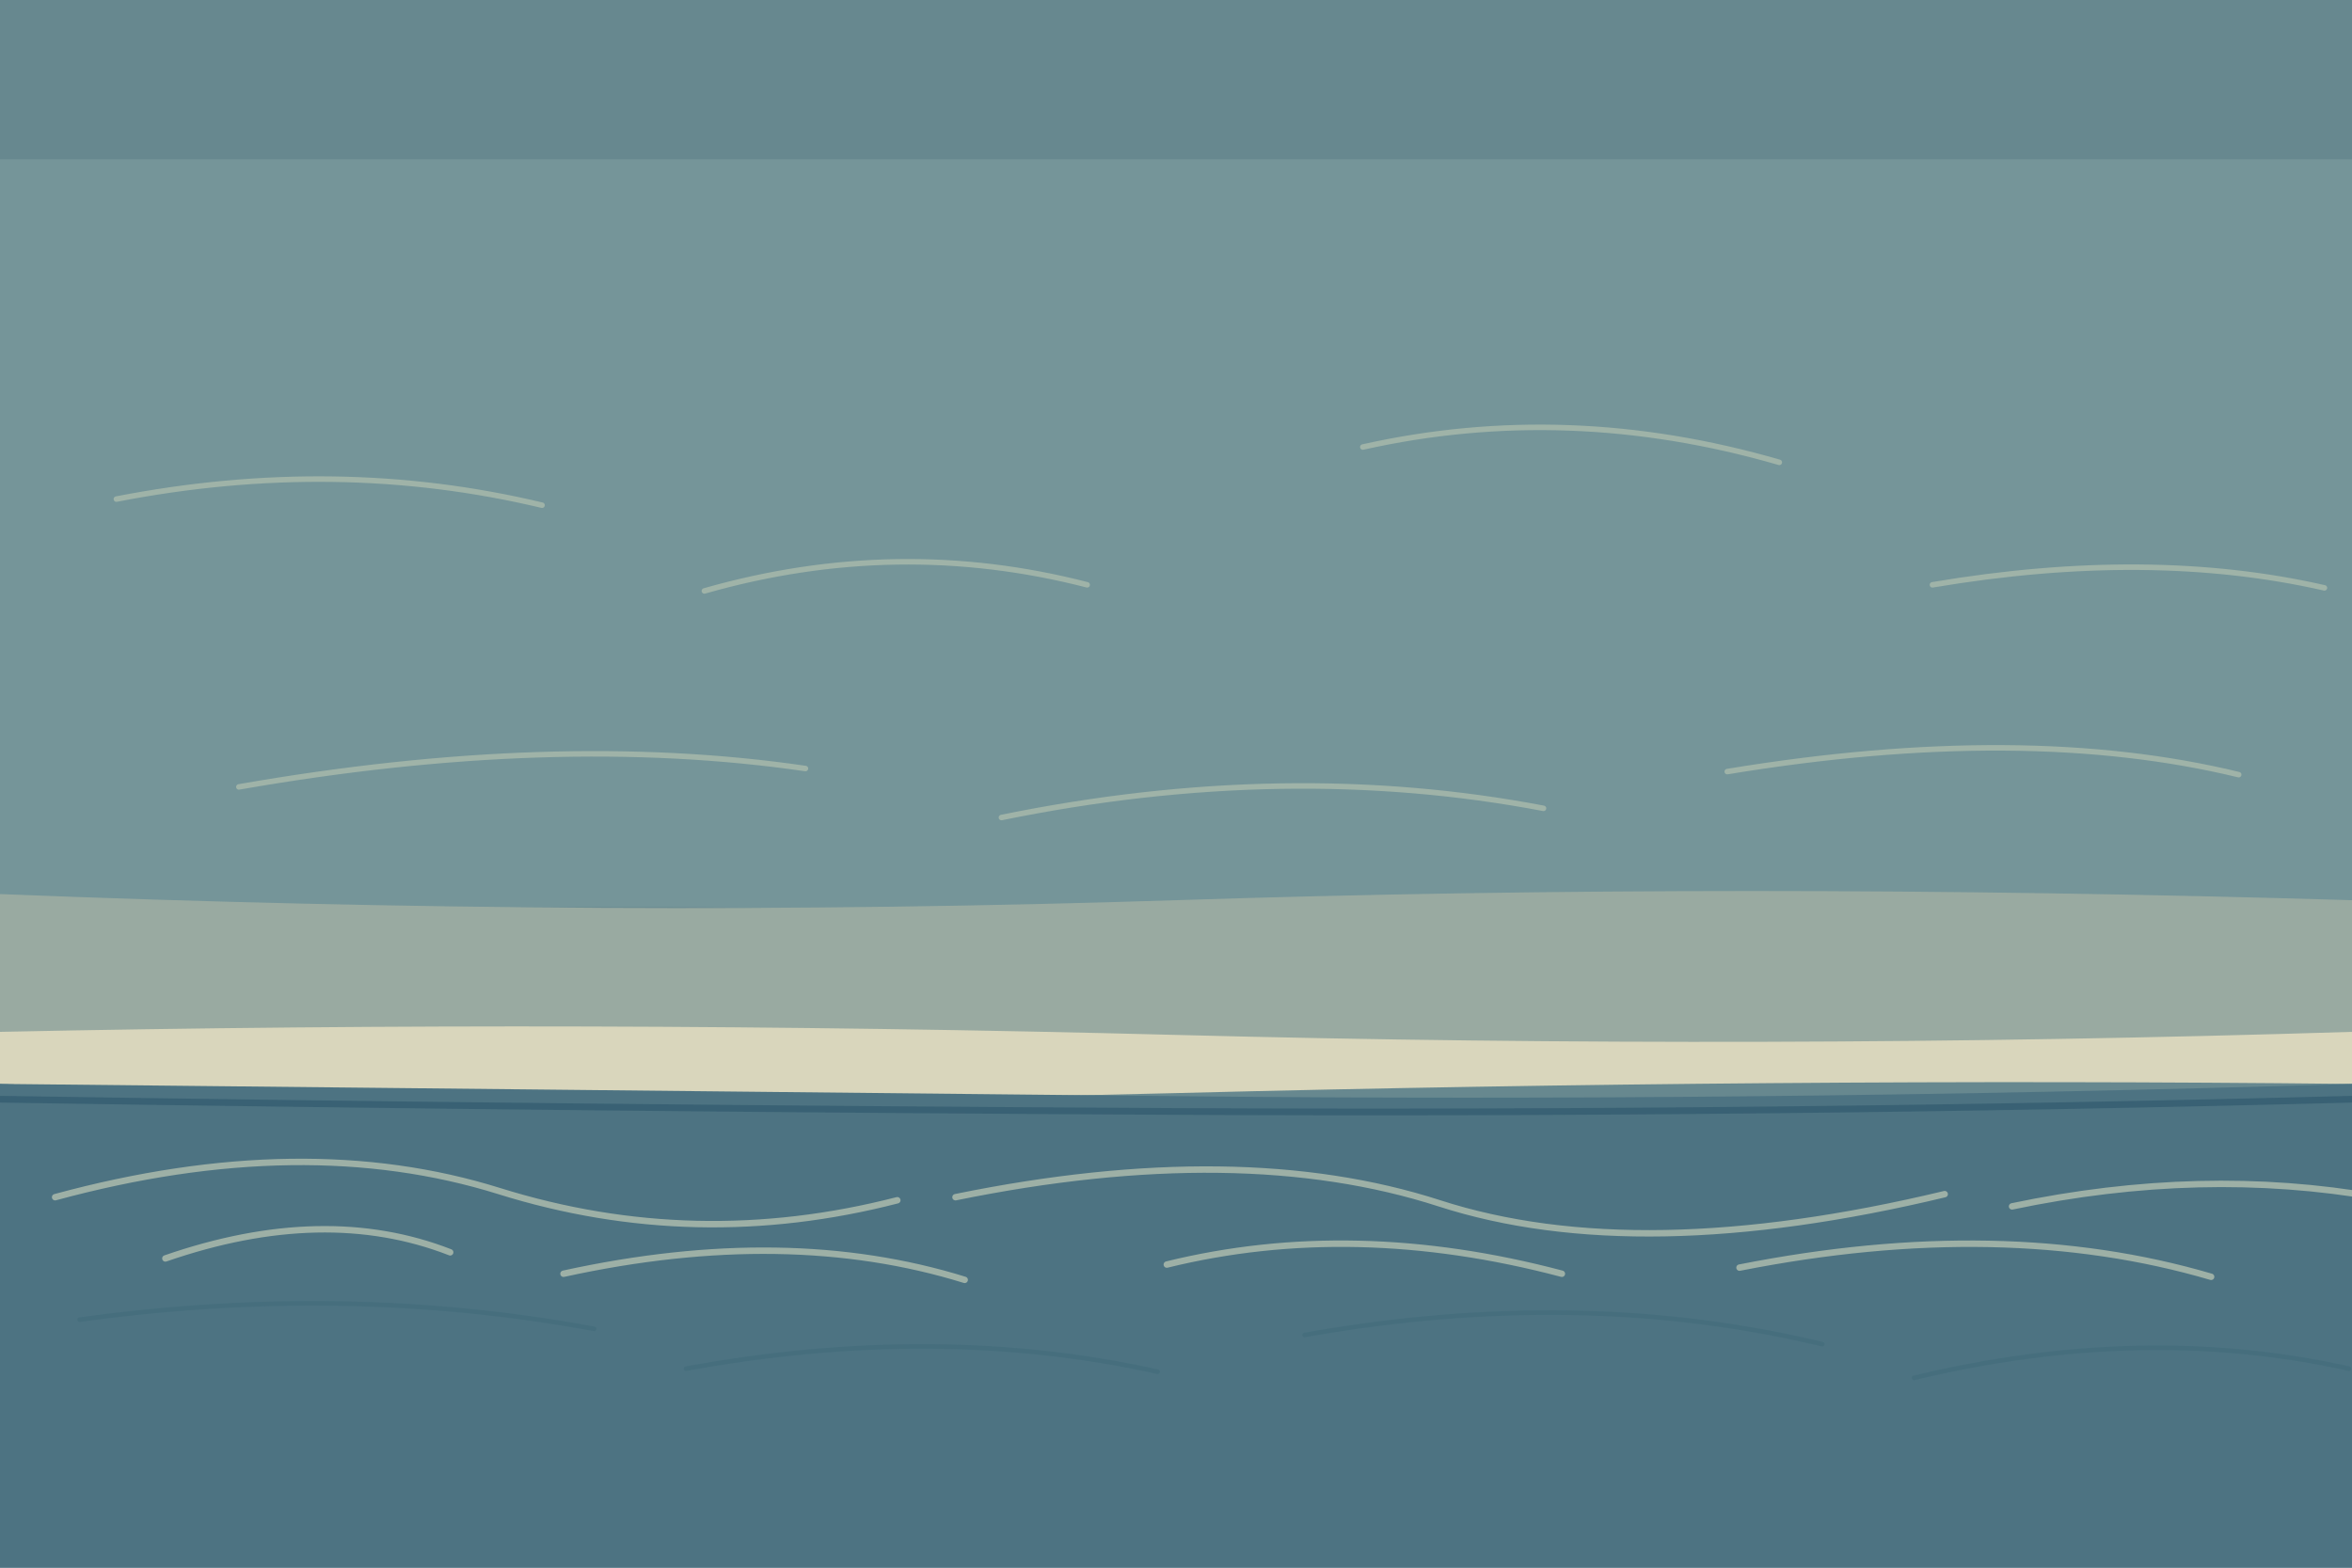
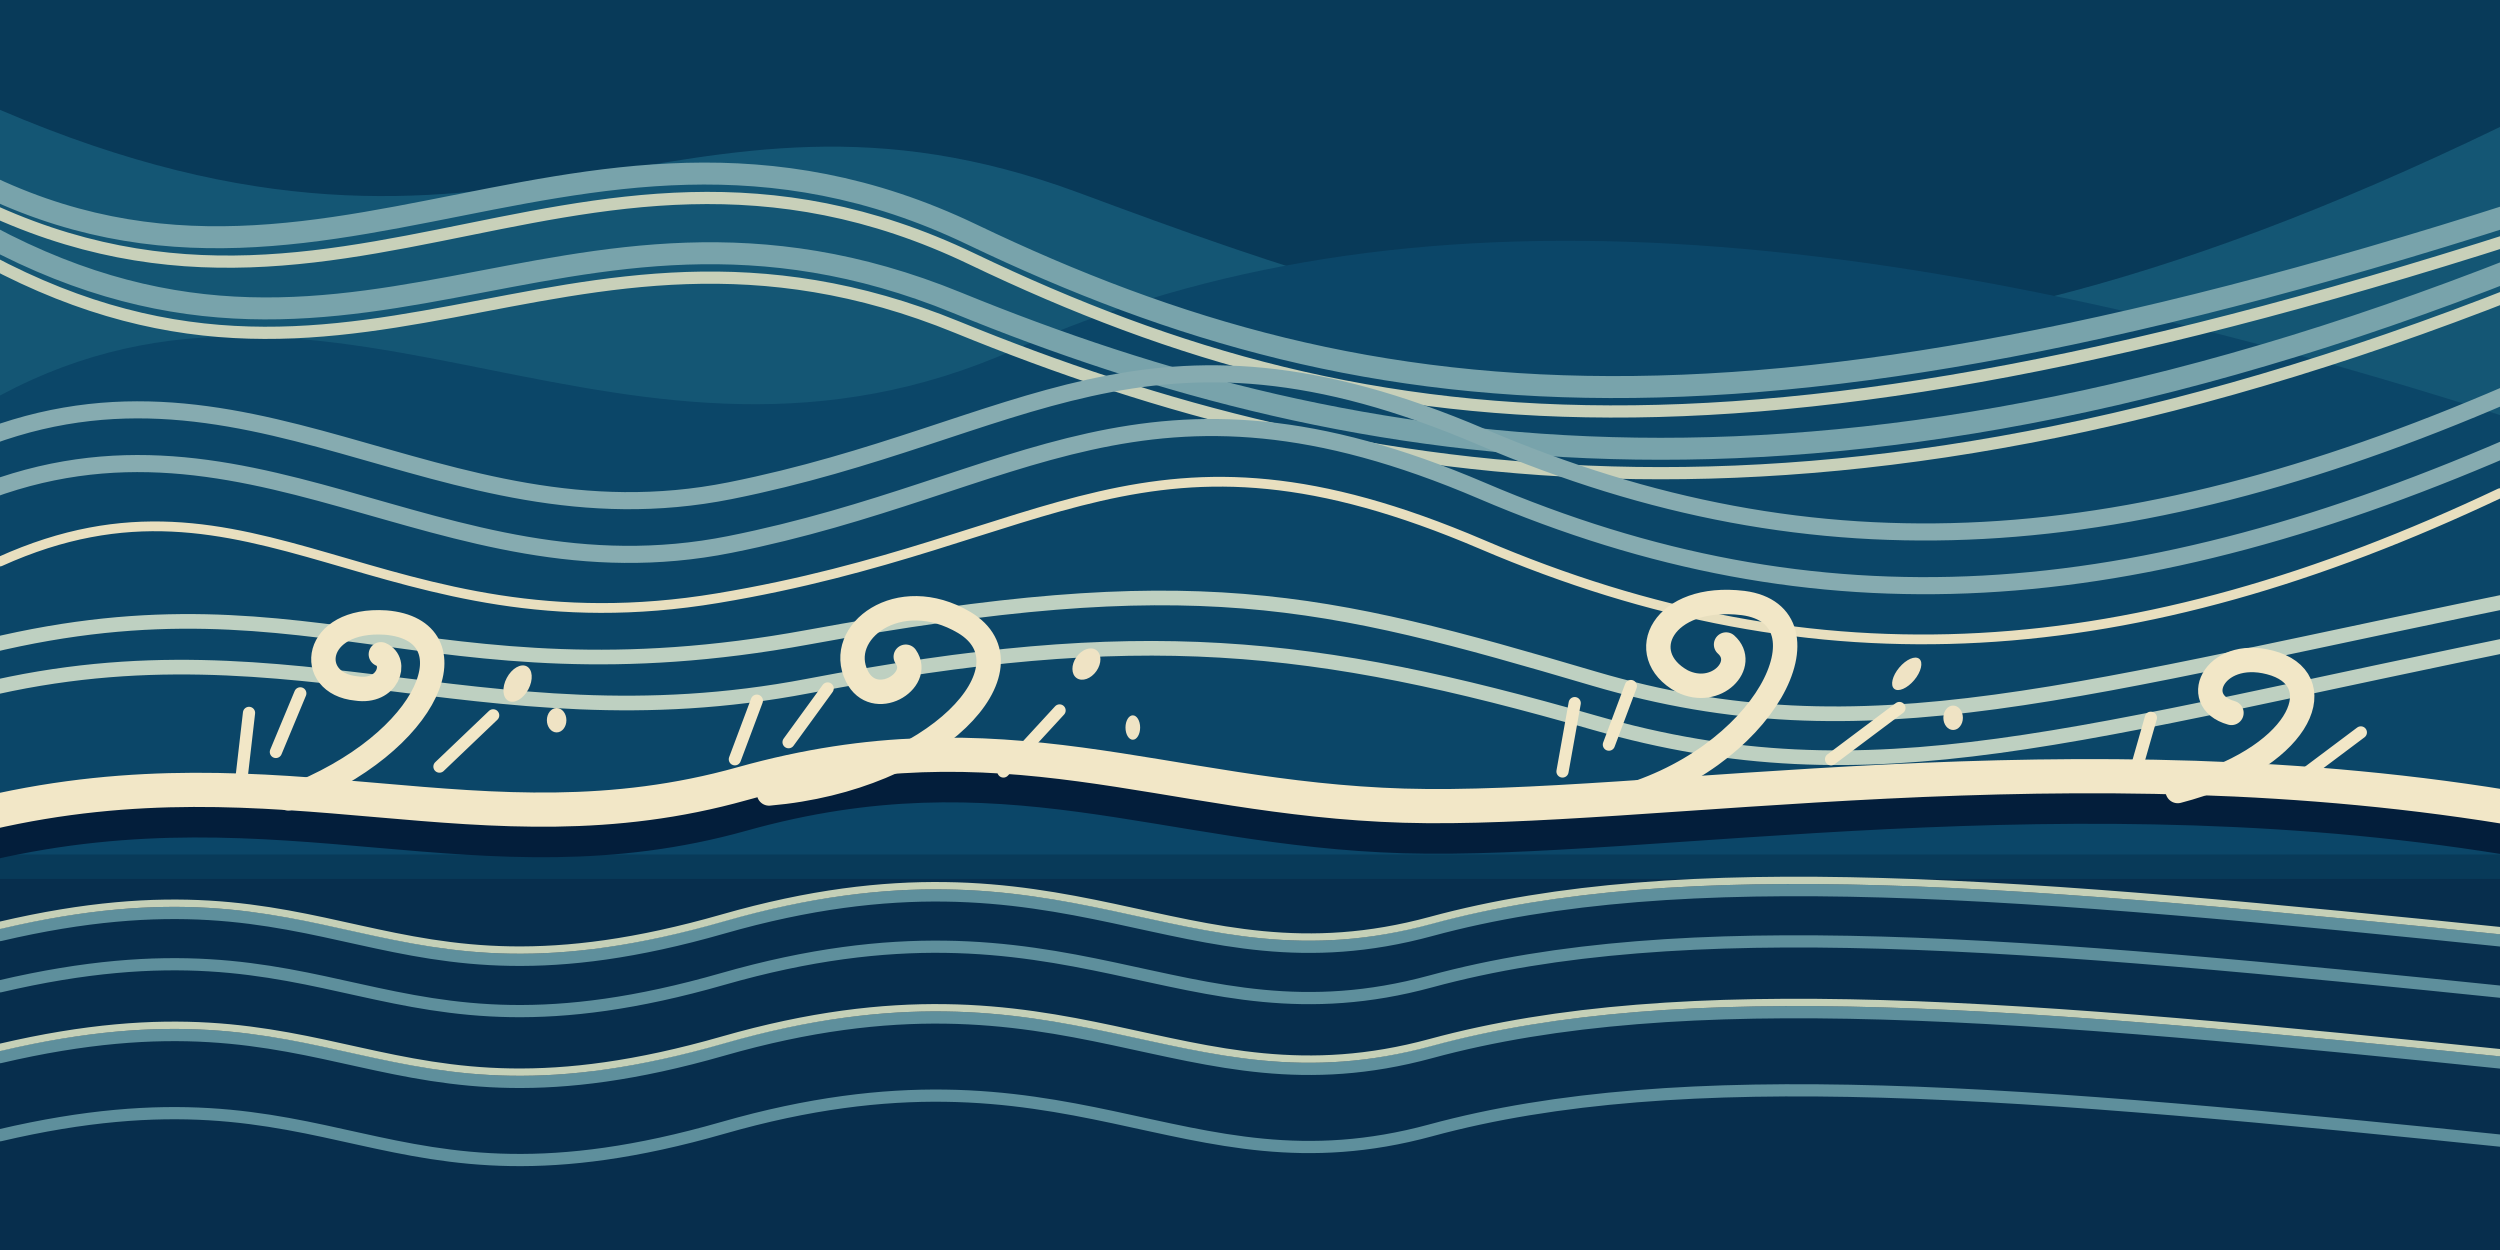
- <svg xmlns="http://www.w3.org/2000/svg" width="768" height="512" viewBox="0 0 768 512">
-   <rect width="768" height="512" fill="#67888f" />
-   <path fill="#759599" d="M0 52H768V300Q570 311 384 301T0 302Z" />
-   <path fill="#99aaa1" d="M0 292Q200 300 384 294T768 294V349Q550 343 384 350T0 348Z" />
-   <path fill="#d9d6bc" d="M0 337Q192 333 384 338T768 337V354Q580 352 384 357T0 354Z" />
-   <path fill="#4d7382" d="M0 354Q194 356 384 358T768 354V512H0Z" />
-   <g fill="none" stroke-linecap="round">
-     <path stroke="#345d70" stroke-width="2.2" opacity=".8" d="M0 359Q190 362 384 363T768 359" />
-     <path stroke="#bcc7b4" stroke-width="2.1" opacity=".72" d="M18 391Q99 369 163 389T293 392M312 391Q405 372 470 393T635 390M657 394Q719 381 776 391M54 411Q106 393 147 409M184 416Q257 400 315 418M381 413Q442 398 510 416M568 414Q654 397 722 417" />
-     <path stroke="#b5c3b0" stroke-width="1.8" opacity=".65" d="M38 163Q110 149 177 165M230 193Q293 175 355 191M445 146Q512 131 581 151M631 191Q702 179 759 192M78 257Q181 239 263 251M327 267Q420 248 504 264M564 252Q661 236 731 253" />
-     <path stroke="#426c7b" stroke-width="1.5" opacity=".65" d="M26 431Q113 419 194 434M224 447Q306 432 378 448M426 436Q516 420 595 439M625 450Q700 432 767 447" />
+ <svg xmlns="http://www.w3.org/2000/svg" width="1024" height="512" viewBox="0 0 1024 512">
+   <rect width="1024" height="512" fill="#083a59" />
+   <path fill="#145674" d="M0 45C210 135 275 17 442 79S745 187 1024 52V342H0Z" />
+   <path fill="#0b4668" d="M0 162C138 88 257 214 416 143S773 90 1024 170V350H0Z" />
+   <path fill="#072e4d" d="M0 360H1024V512H0Z" />
+   <g fill="none" stroke-linecap="round" stroke-linejoin="round">
+     <path stroke="#78a3ab" stroke-width="9" d="M-40 56C118 164 231 16 398 96S727 191 1080 71M-20 88C142 186 228 57 392 124S752 223 1045 104" />
+     <path stroke="#c8d0b9" stroke-width="5" d="M-40 66C128 174 231 26 398 106S727 201 1080 81M-20 98C142 196 228 67 392 134S752 233 1045 114" />
+     <path stroke="#86abb0" stroke-width="7" d="M-15 183C100 133 179 225 299 201S469 120 607 179S874 229 1035 158M-15 205C100 155 179 247 299 223S469 142 607 201S874 251 1035 180" />
+     <path stroke="#e8dfbf" stroke-width="4" d="M0 230C104 183 156 268 294 245S469 164 607 223S874 273 1024 202" />
+     <path stroke="#bed0c1" stroke-width="6" d="M-18 268C124 229 173 290 331 261S541 245 653 278S849 282 1043 243M-20 286C113 249 195 307 331 281S538 263 653 296S849 300 1043 261" />
+     <path stroke="#031e3b" stroke-width="13" d="M-5 346C116 318 197 364 304 334S476 340 575 343S850 313 1035 345" />
+     <path stroke="#f2e7c7" stroke-width="14" d="M-5 333C116 305 197 351 304 321S476 327 575 330S850 300 1035 332" />
+     <path stroke="#f2e7c7" stroke-width="10" d="M118 327C178 304 194 258 158 255C128 253 125 280 146 282C159 284 163 271 156 268M315 325C384 319 425 273 395 255C368 239 342 259 351 277C358 291 378 279 371 269M660 328C724 312 752 252 714 247C681 243 669 268 689 279C703 286 716 272 707 264M892 324C942 311 955 280 932 272C908 264 896 287 914 292" />
+     <path stroke="#f2e7c7" stroke-width="5" d="M99 318L102 292M113 308L123 284M180 314L202 293M301 311L310 287M323 304L339 282M411 316L434 291M640 316L645 288M659 305L668 281M750 311L778 290M875 315L881 294M943 318L967 300" />
+     <path stroke="#5e8f9c" stroke-width="5" d="M0 383C141 350 153 421 296 380S483 409 586 381S828 365 1032 386M0 404C141 371 153 442 296 401S483 430 586 402S828 386 1032 407M0 433C141 400 153 471 296 430S483 459 586 431S828 415 1032 436M0 465C141 432 153 503 296 462S483 491 586 463S828 447 1032 468" />
+     <path stroke="#c5d0b7" stroke-width="3" d="M0 379C141 346 153 417 296 376S483 405 586 377S828 361 1032 382M0 429C141 396 153 467 296 426S483 455 586 427S828 411 1032 432" />
+   </g>
+   <g fill="#efe3c4">
+     <ellipse cx="212" cy="280" rx="5" ry="8" transform="rotate(28 212 280)" />
+     <ellipse cx="228" cy="295" rx="4" ry="5" />
+     <ellipse cx="445" cy="272" rx="5" ry="7" transform="rotate(35 445 272)" />
+     <ellipse cx="464" cy="298" rx="3" ry="5" />
+     <ellipse cx="781" cy="276" rx="4" ry="8" transform="rotate(40 781 276)" />
+     <ellipse cx="800" cy="294" rx="4" ry="5" />
  </g>
</svg>
